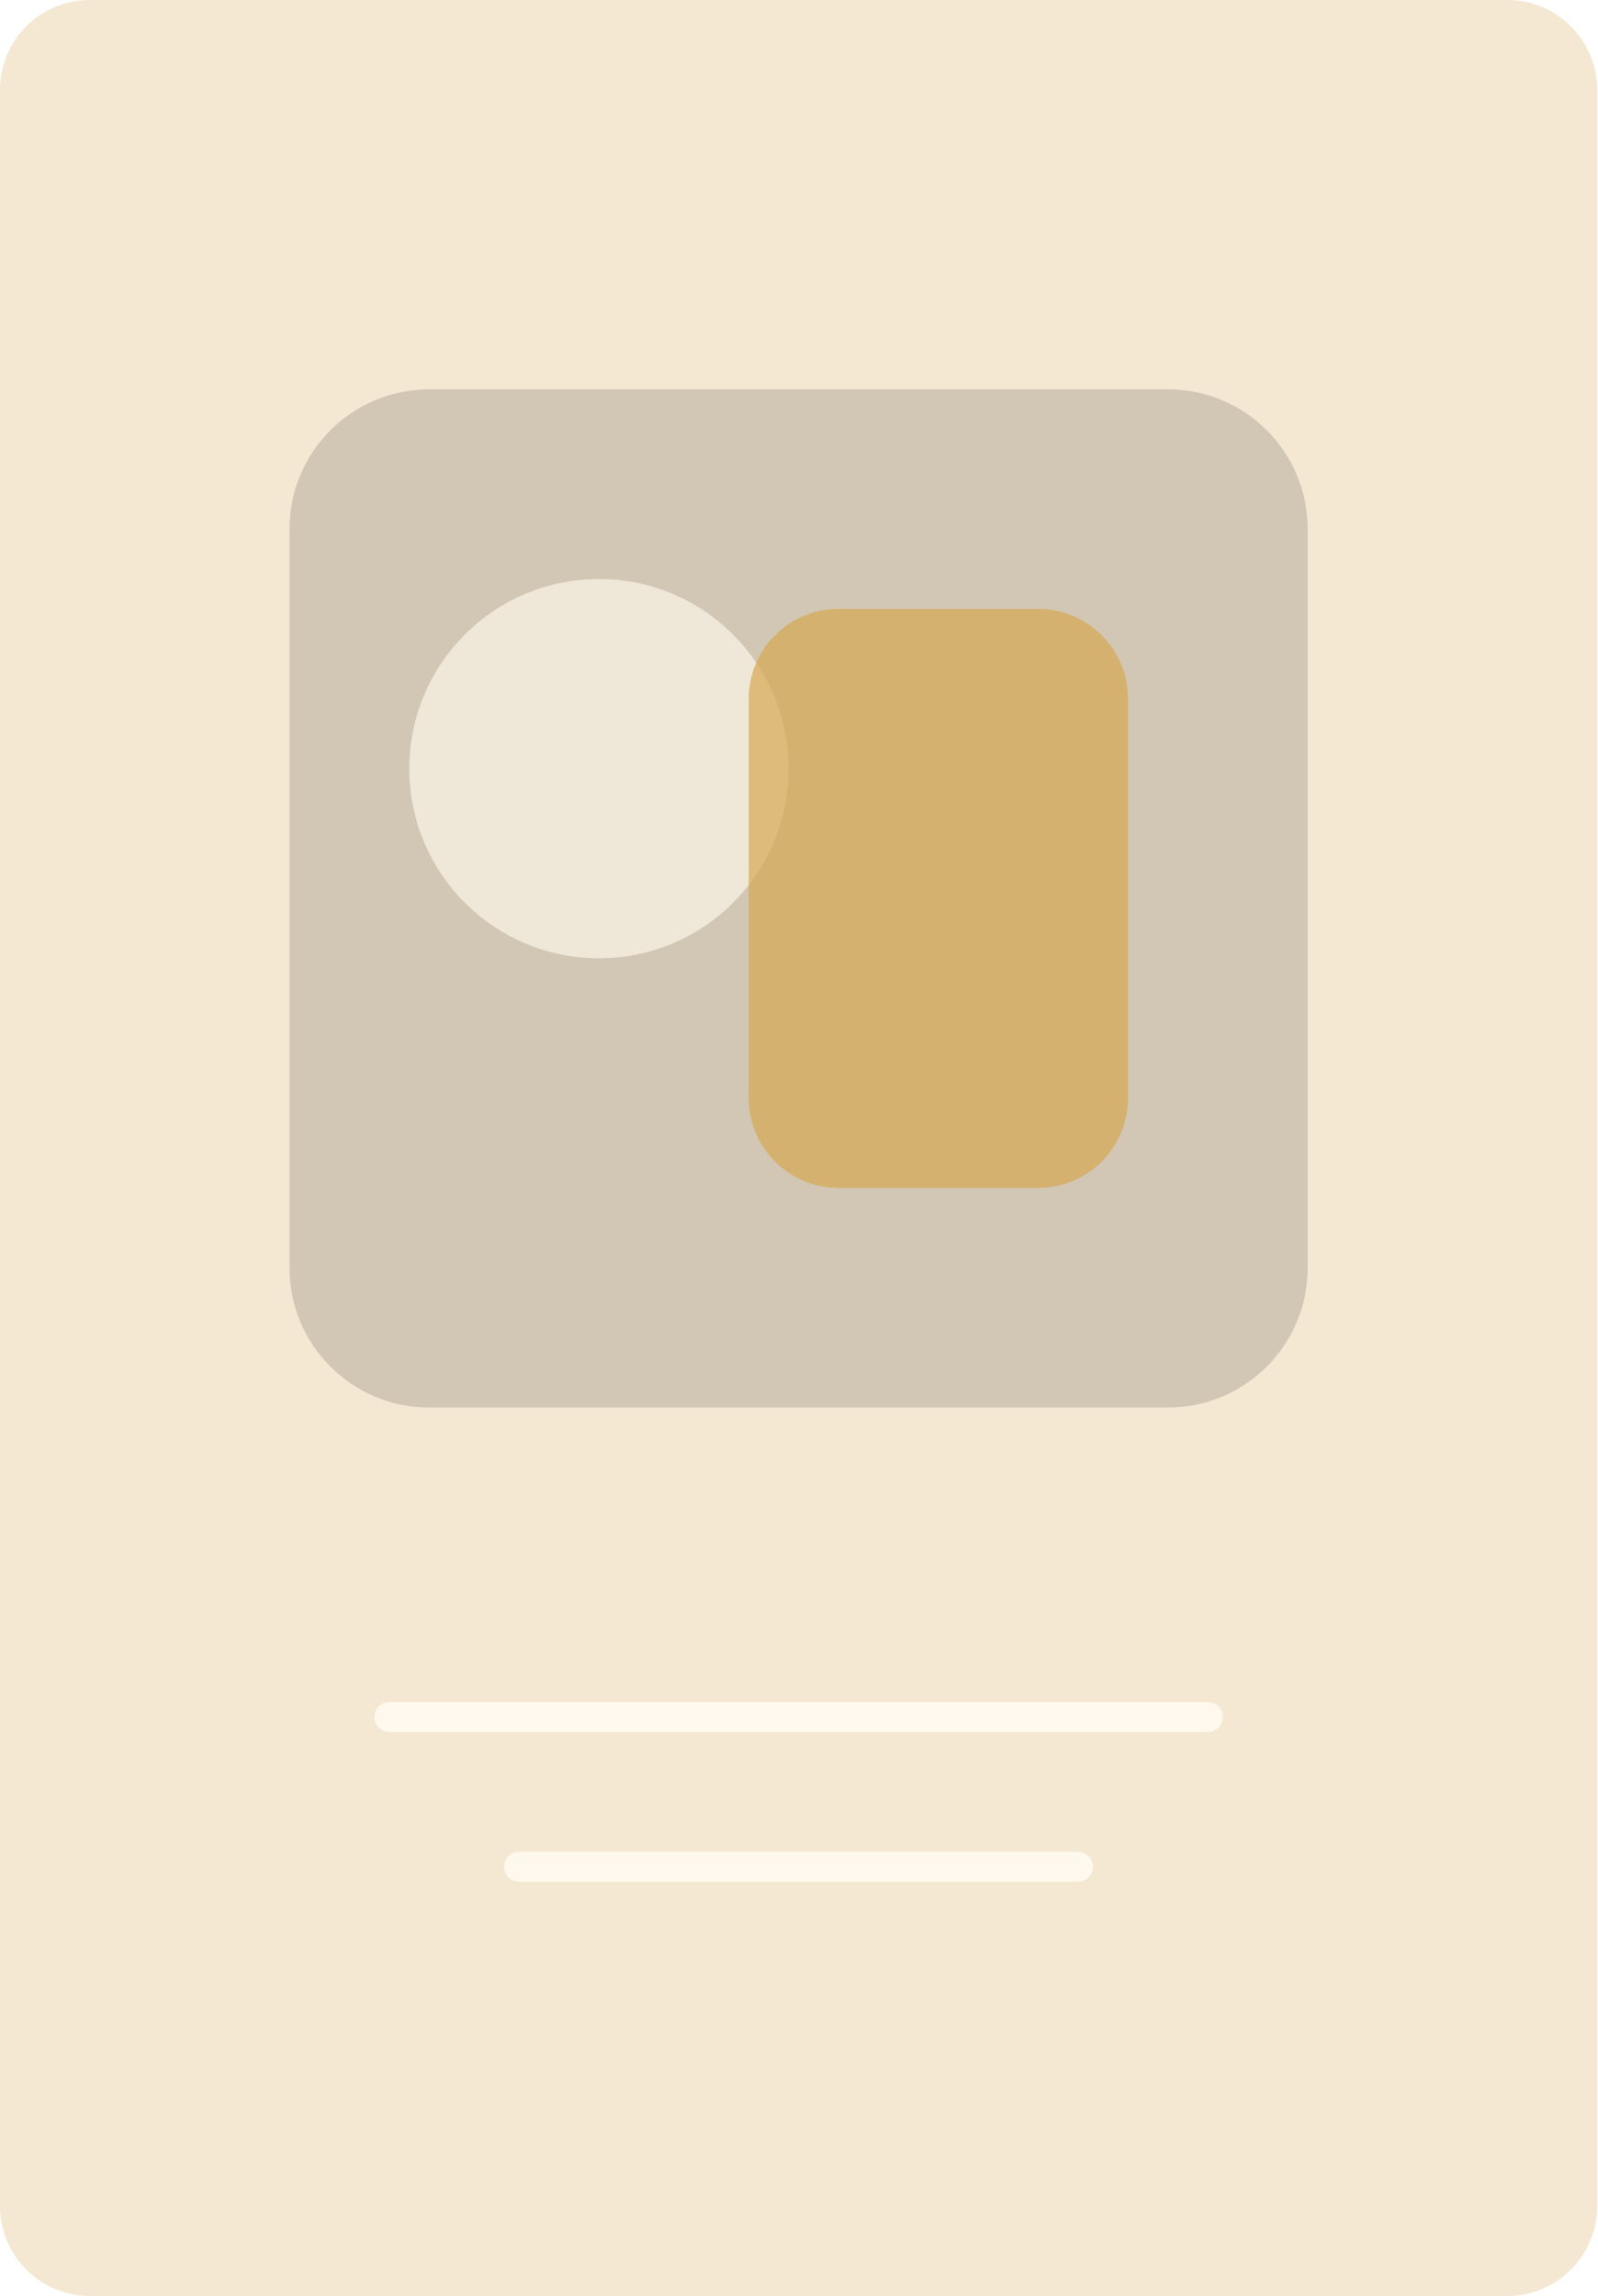
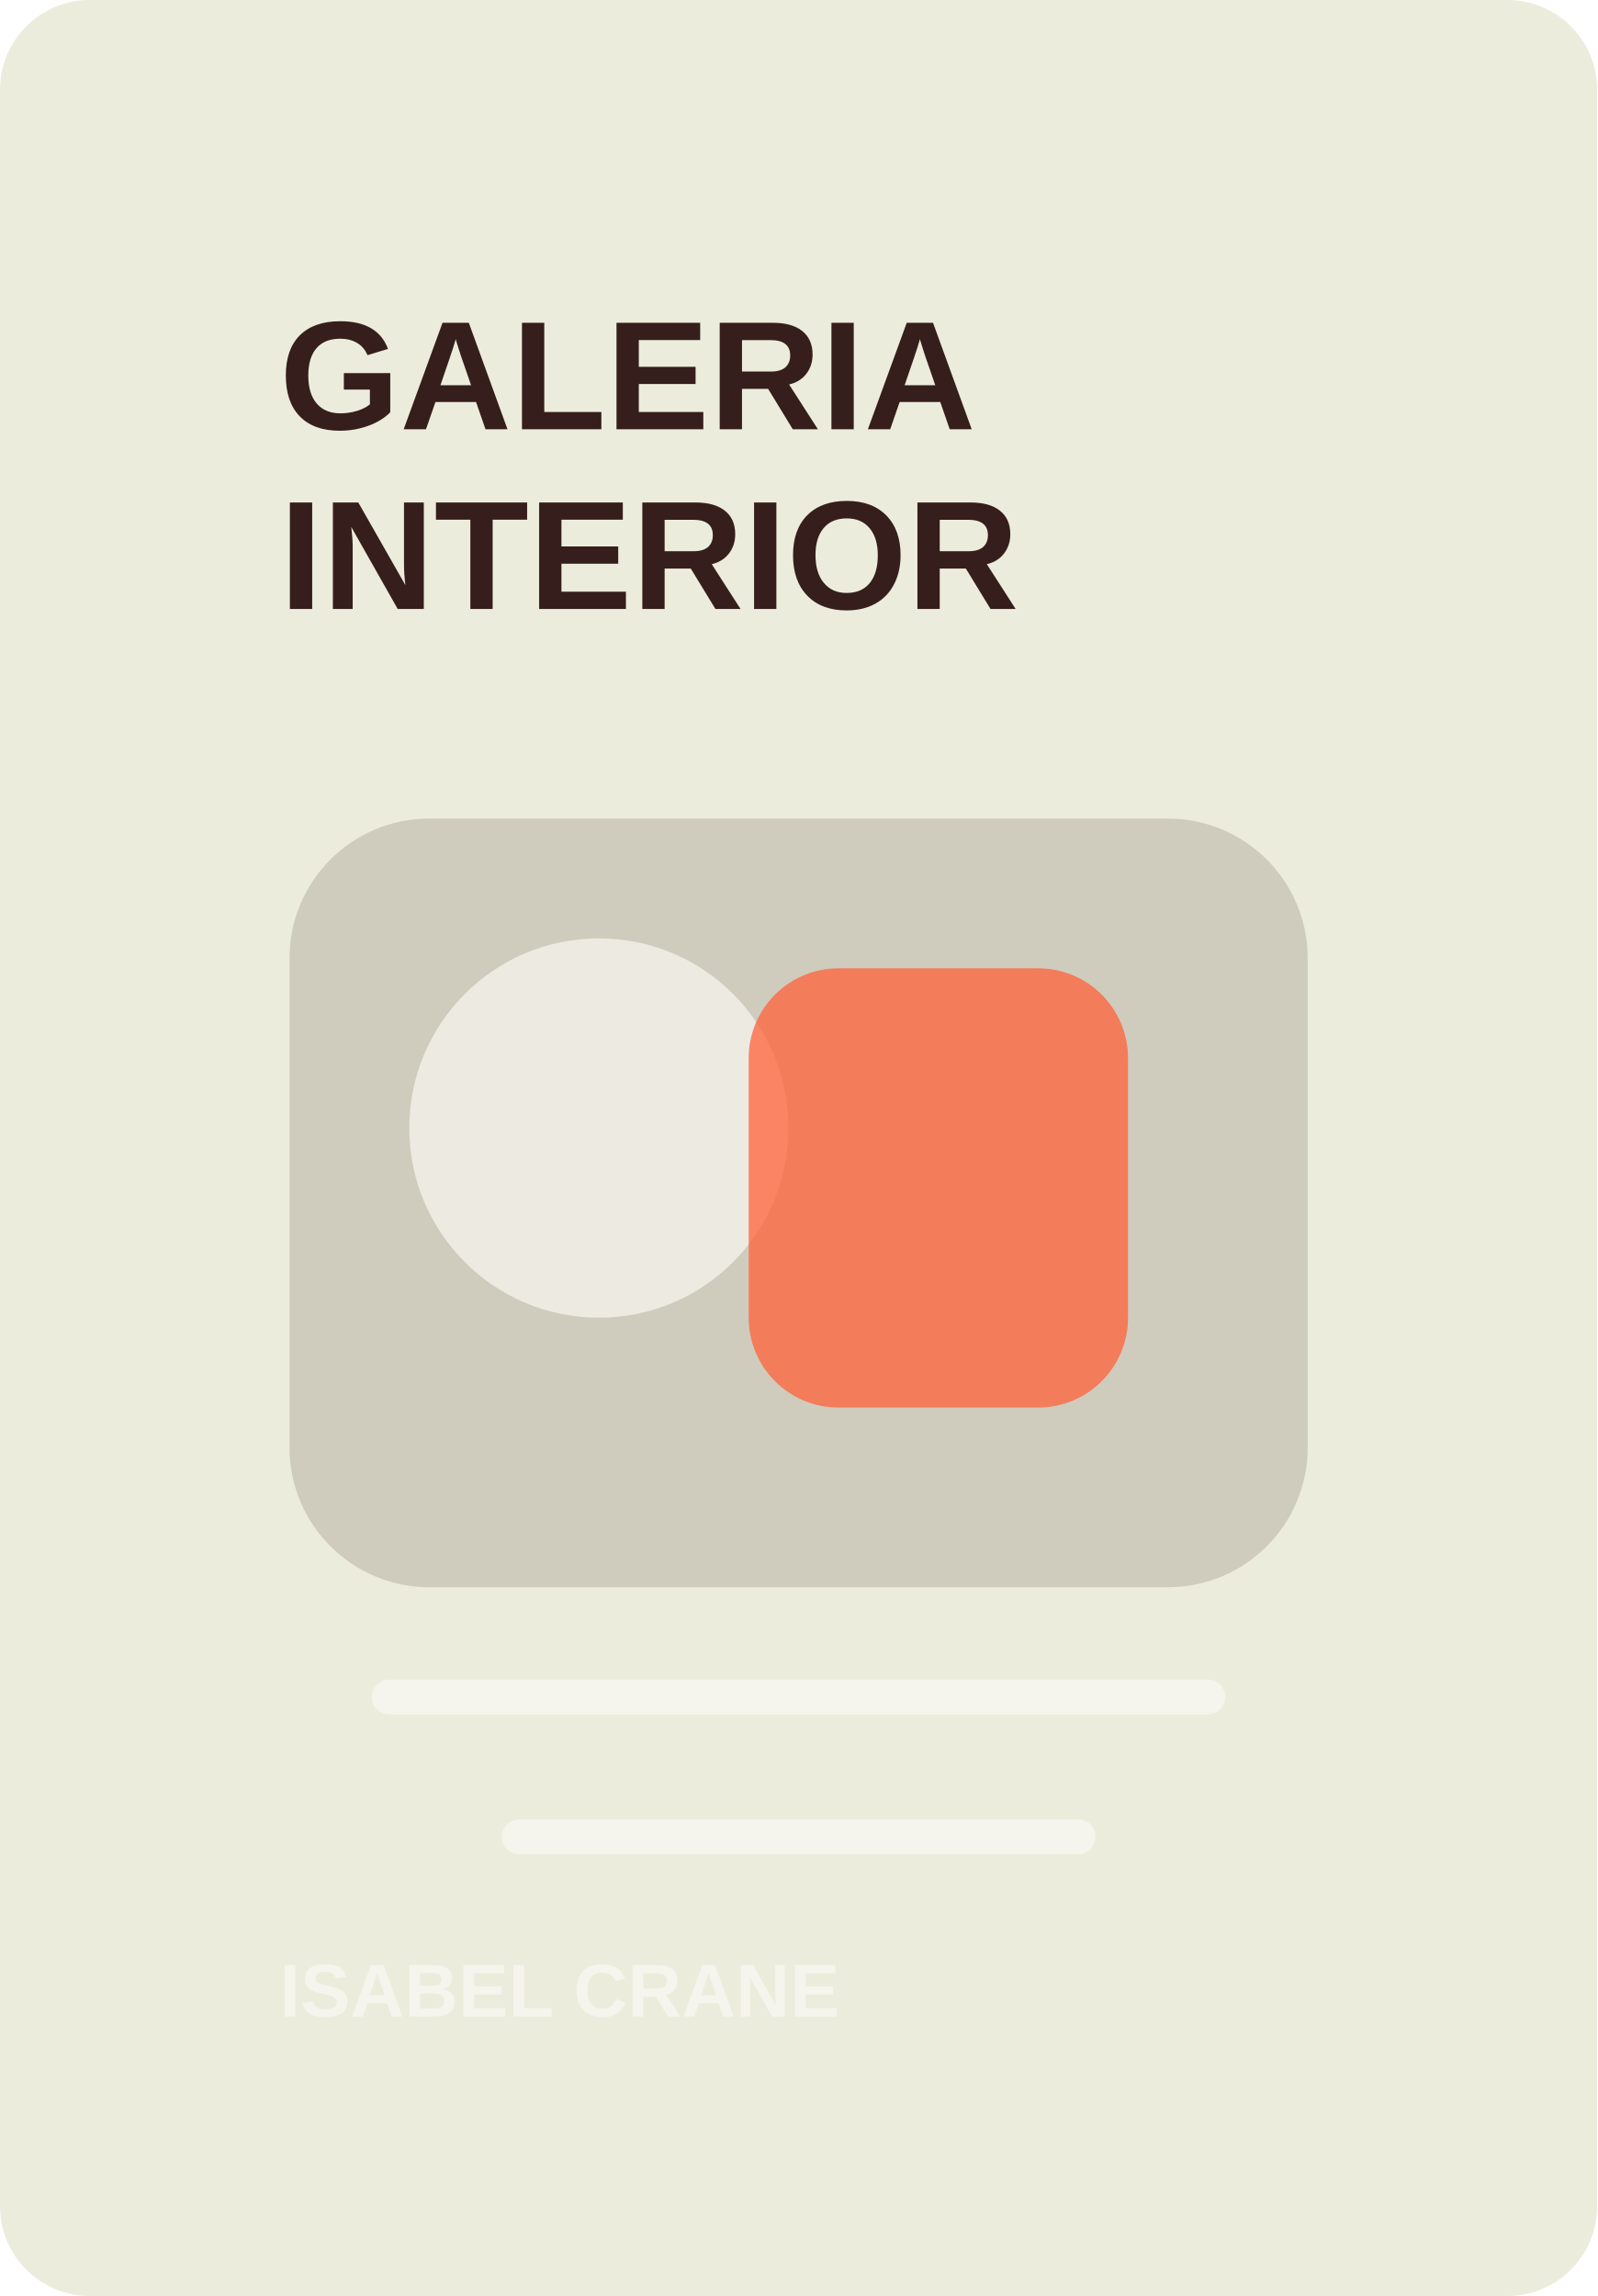
<svg xmlns="http://www.w3.org/2000/svg" width="320" height="460" viewBox="0 0 320 460" fill="none">
  <defs>
-     <linearGradient id="g" x1="28" y1="20" x2="300" y2="432">
-       <stop stop-color="#F4E8D3" />
-       <stop offset="0.5" stop-color="#C66B4D" />
-       <stop offset="1" stop-color="#1A1613" />
+     <linearGradient id="cover" x1="28" y1="20" x2="300" y2="432">
+       <stop stop-color="#ECECDC" />
+       <stop offset="0.46" stop-color="#A0C9CB" />
+       <stop offset="1" stop-color="#351E1C" />
    </linearGradient>
  </defs>
-   <rect width="320" height="460" rx="18" fill="url(#g)" />
-   <rect x="58" y="78" width="204" height="204" rx="28" fill="#14110F" opacity="0.16" />
-   <circle cx="120" cy="154" r="38" fill="#FFF8EC" opacity="0.66" />
-   <rect x="150" y="122" width="76" height="116" rx="18" fill="#D7A74F" opacity="0.68" />
-   <path d="M78 344H242M104 374H216" stroke="#FFF8EC" stroke-width="6" stroke-linecap="round" />
+   <rect width="320" height="460" rx="18" fill="url(#cover)" />
+   <rect x="58" y="164" width="204" height="154" rx="28" fill="#351E1C" opacity="0.16" />
+   <circle cx="120" cy="226" r="38" fill="#F5F4ED" opacity="0.74" />
+   <rect x="150" y="194" width="76" height="88" rx="18" fill="#FF6037" opacity="0.74" />
+   <path d="M78 340H242M104 368H216" stroke="#F5F4ED" stroke-width="7" stroke-linecap="round" />
+   <text x="56" y="86" fill="#351E1C" font-family="Arial, sans-serif" font-size="31" font-weight="800">GALERIA</text>
+   <text x="56" y="122" fill="#351E1C" font-family="Arial, sans-serif" font-size="31" font-weight="800">INTERIOR</text>
+   <text x="56" y="404" fill="#F5F4ED" font-family="Arial, sans-serif" font-size="15" font-weight="700">ISABEL CRANE</text>
</svg>
